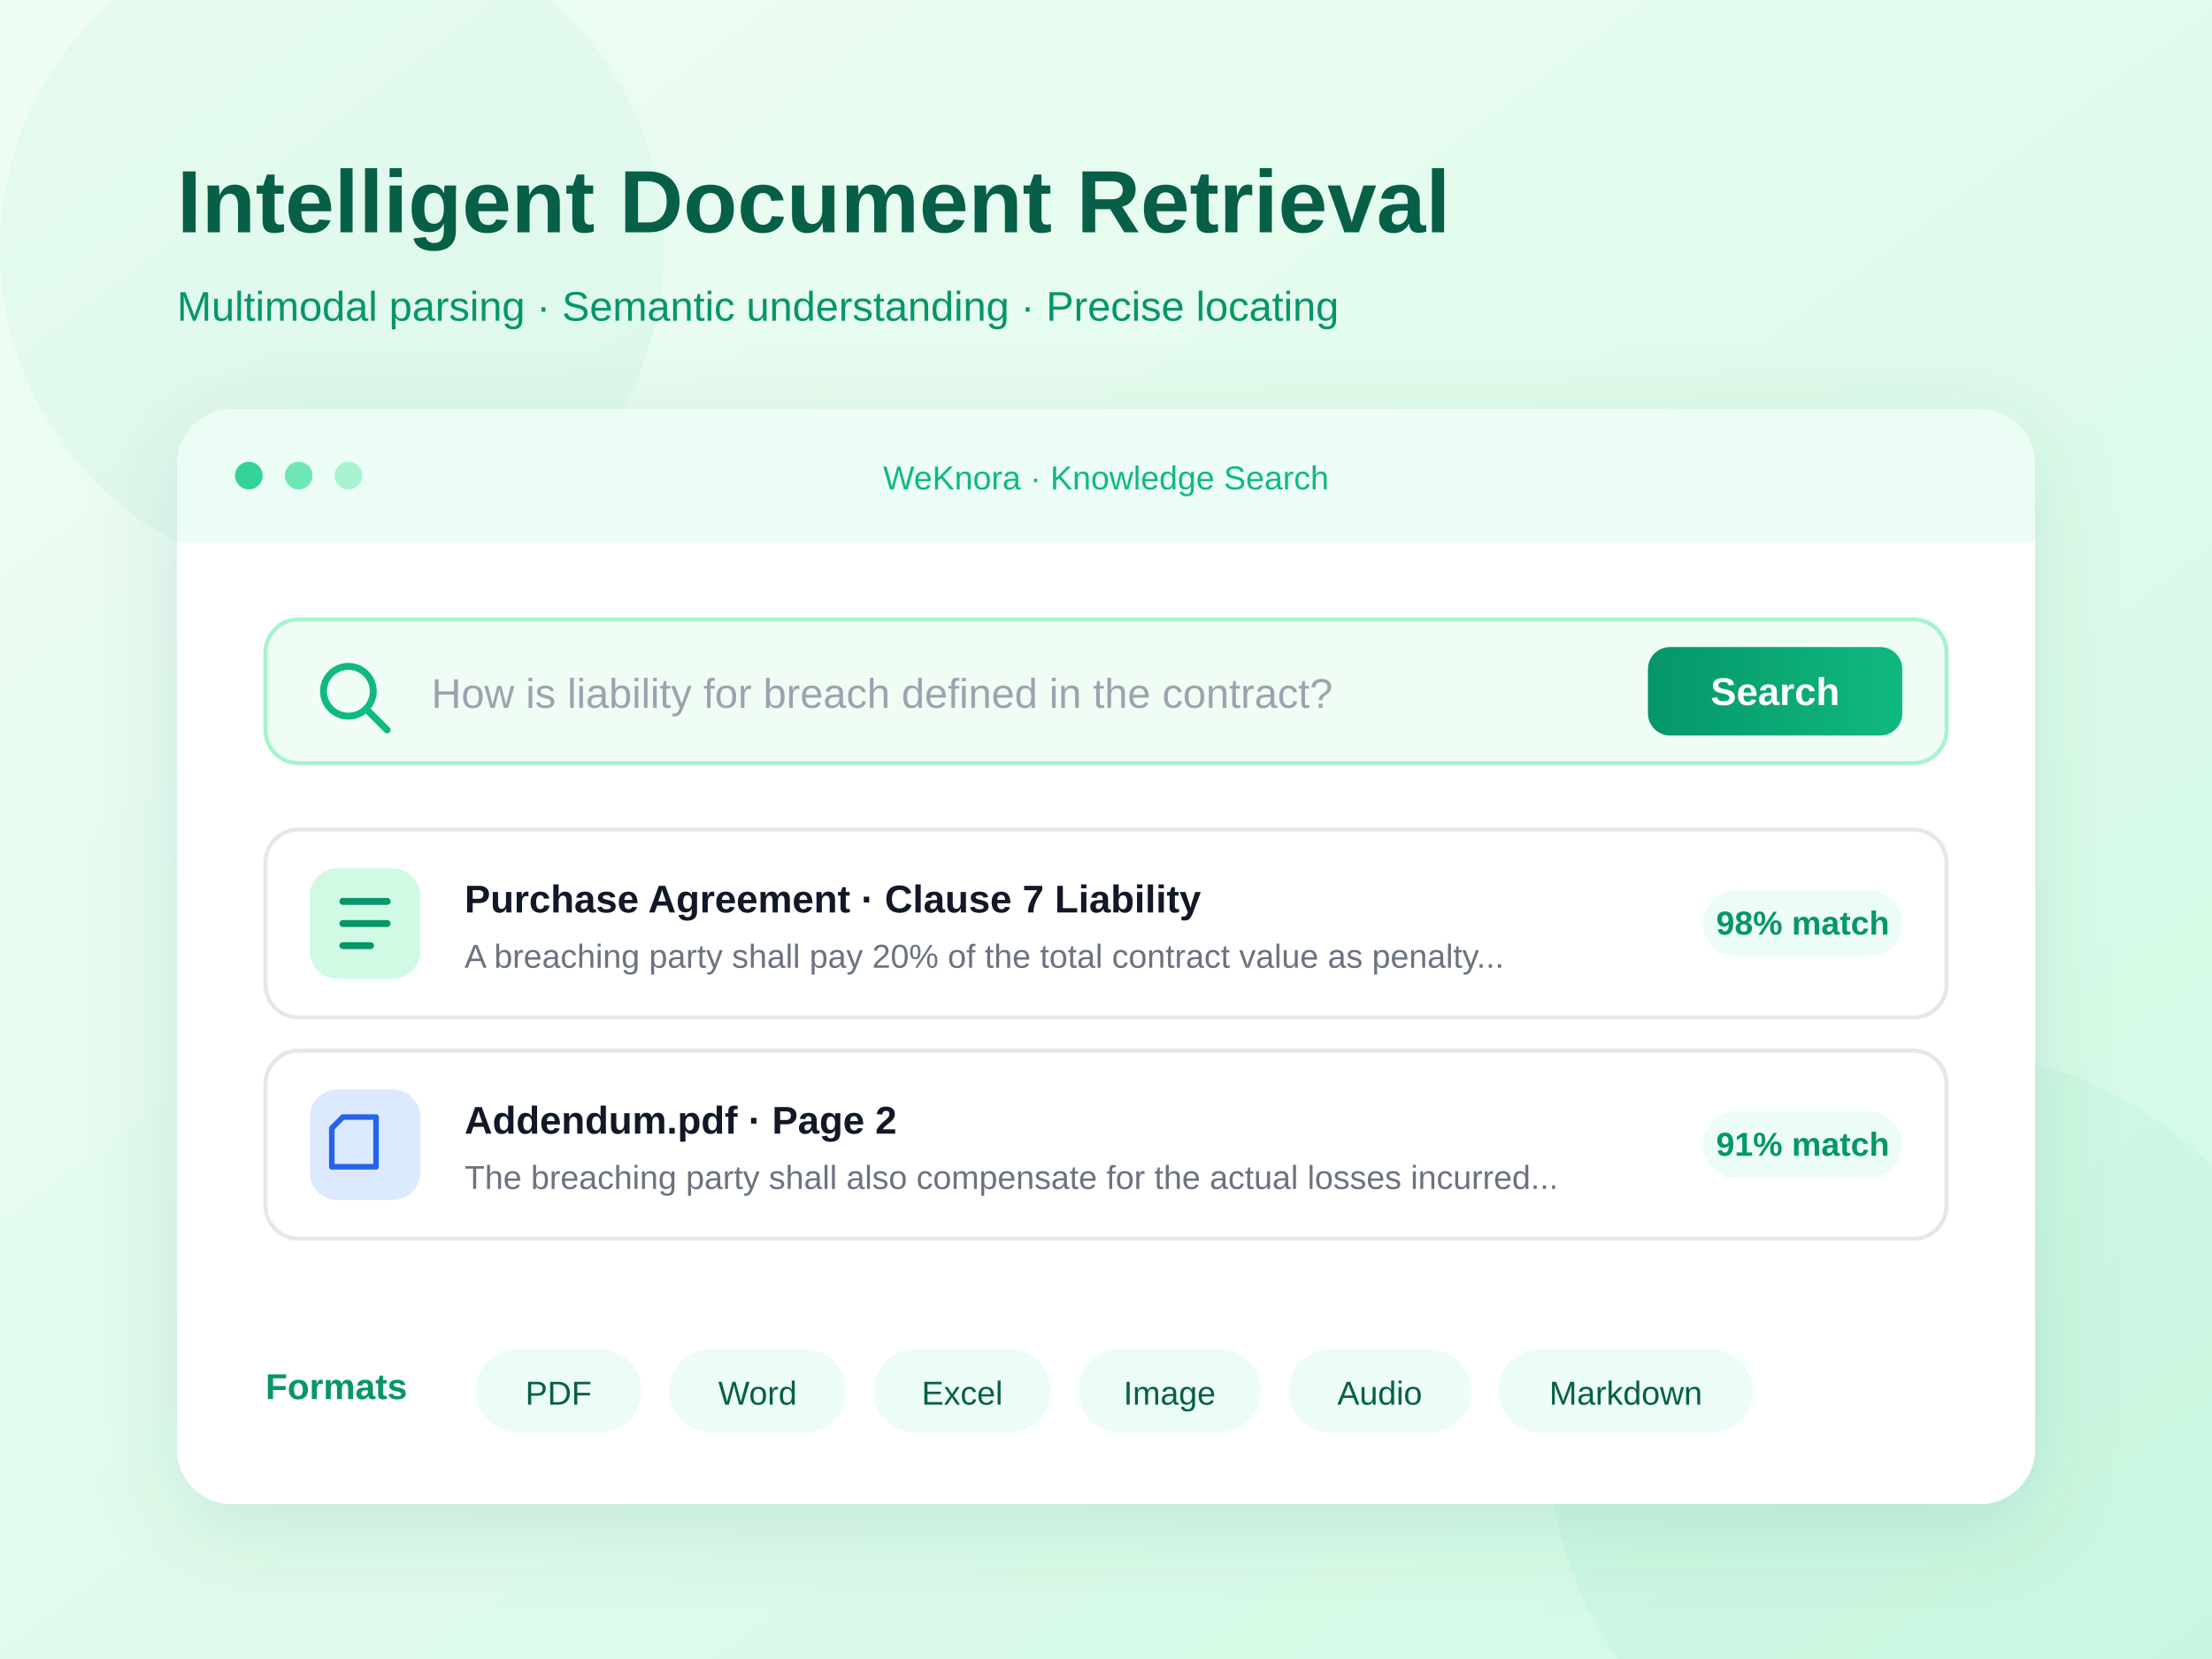
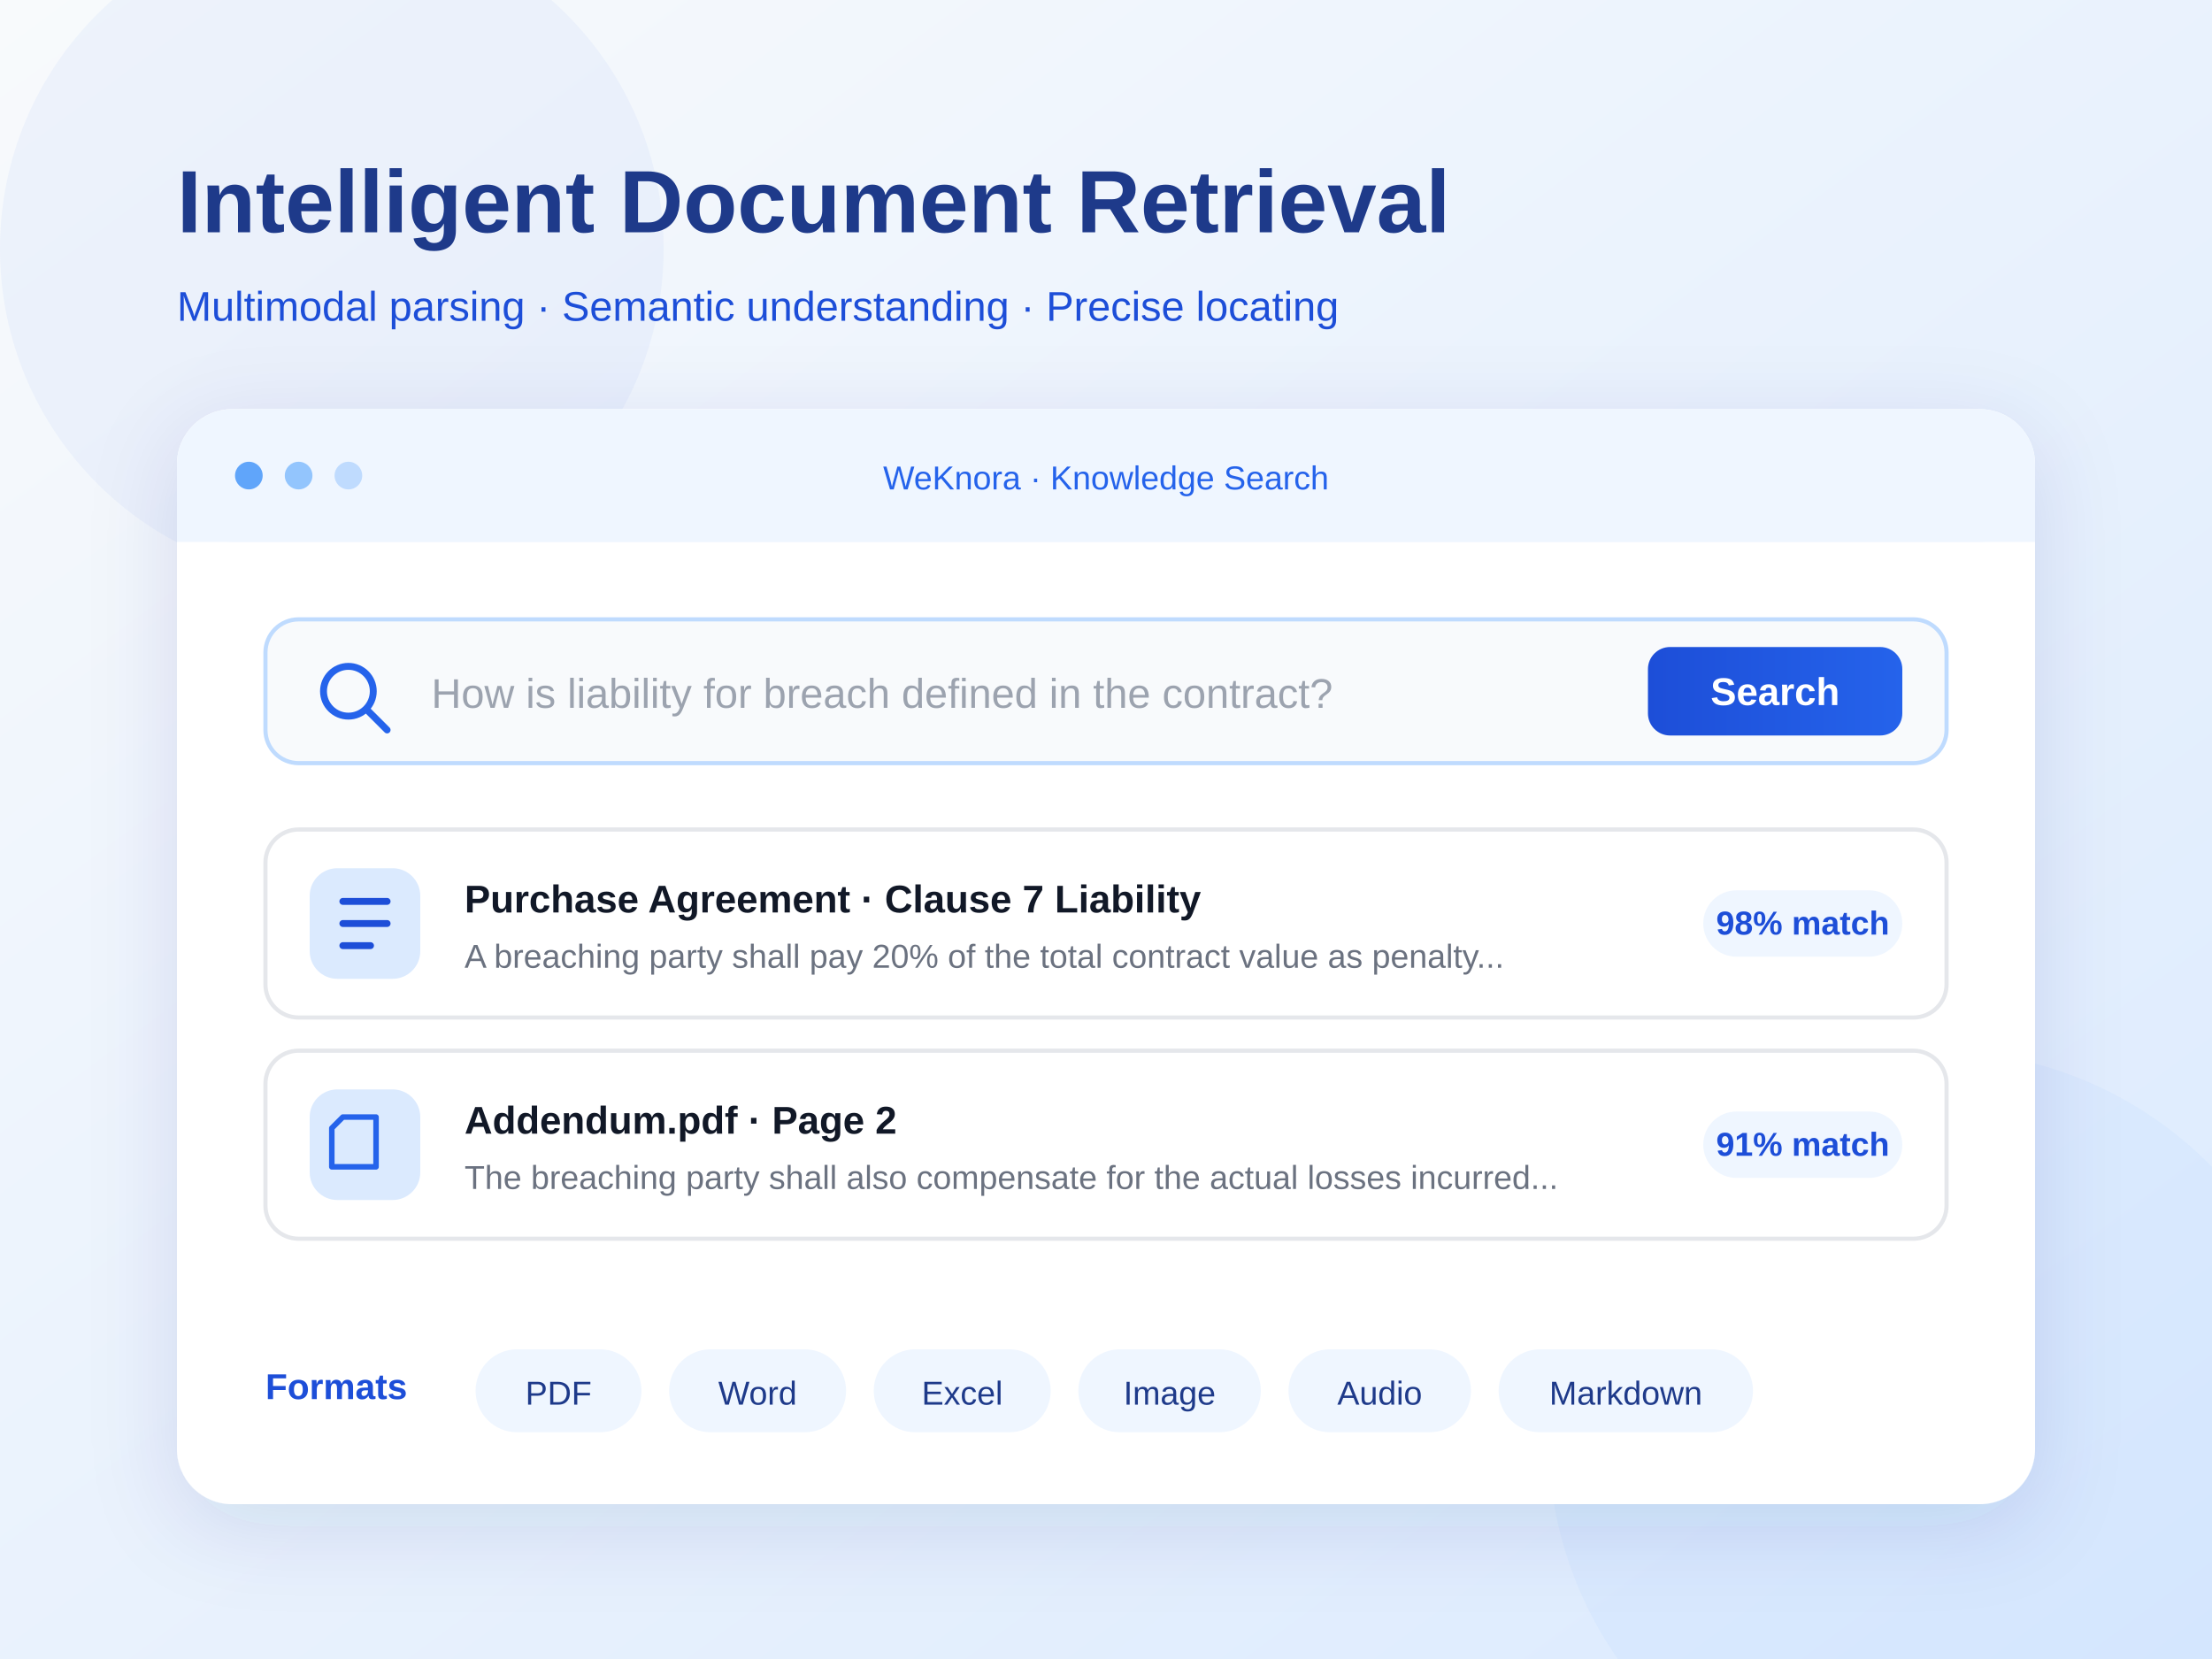
<svg xmlns="http://www.w3.org/2000/svg" viewBox="0 0 800 600">
  <defs>
    <linearGradient id="bg1" x1="0%" y1="0%" x2="100%" y2="100%">
-       <stop offset="0%" stop-color="#F0FDF4" />
-       <stop offset="100%" stop-color="#D1FAE5" />
+       <stop offset="0%" stop-color="#F8FAFC" />
+       <stop offset="100%" stop-color="#DBEAFE" />
    </linearGradient>
    <linearGradient id="brand1" x1="0%" y1="0%" x2="100%" y2="0%">
-       <stop offset="0%" stop-color="#059669" />
-       <stop offset="100%" stop-color="#10B981" />
+       <stop offset="0%" stop-color="#1D4ED8" />
+       <stop offset="100%" stop-color="#2563EB" />
    </linearGradient>
    <filter id="soft1" x="-20%" y="-20%" width="140%" height="140%">
-       <feDropShadow dx="0" dy="8" stdDeviation="16" flood-color="#065F46" flood-opacity="0.12" />
+       <feDropShadow dx="0" dy="8" stdDeviation="16" flood-color="#1E3A8A" flood-opacity="0.12" />
    </filter>
  </defs>
  <rect width="800" height="600" fill="url(#bg1)" />
-   <circle cx="120" cy="90" r="120" fill="#10B981" opacity="0.05" />
-   <circle cx="700" cy="520" r="140" fill="#34D399" opacity="0.06" />
-   <text x="64" y="84" font-family="Arial, sans-serif" font-size="32" font-weight="700" fill="#065F46">Intelligent Document Retrieval</text>
-   <text x="64" y="116" font-family="Arial, sans-serif" font-size="15" fill="#059669">Multimodal parsing · Semantic understanding · Precise locating</text>
+   <circle cx="120" cy="90" r="120" fill="#2563EB" opacity="0.05" />
+   <circle cx="700" cy="520" r="140" fill="#60A5FA" opacity="0.06" />
+   <text x="64" y="84" font-family="Arial, sans-serif" font-size="32" font-weight="700" fill="#1E3A8A">Intelligent Document Retrieval</text>
+   <text x="64" y="116" font-family="Arial, sans-serif" font-size="15" fill="#1D4ED8">Multimodal parsing · Semantic understanding · Precise locating</text>
  <g filter="url(#soft1)">
    <rect x="64" y="148" width="672" height="396" rx="20" fill="#FFFFFF" />
  </g>
-   <rect x="64" y="148" width="672" height="48" rx="20" fill="#ECFDF5" />
-   <rect x="64" y="176" width="672" height="20" fill="#ECFDF5" />
-   <circle cx="90" cy="172" r="5" fill="#34D399" />
-   <circle cx="108" cy="172" r="5" fill="#6EE7B7" />
-   <circle cx="126" cy="172" r="5" fill="#A7F3D0" />
-   <text x="400" y="177" font-family="Arial, sans-serif" font-size="12" fill="#10B981" text-anchor="middle">WeKnora · Knowledge Search</text>
+   <rect x="64" y="148" width="672" height="48" rx="20" fill="#EFF6FF" />
+   <rect x="64" y="176" width="672" height="20" fill="#EFF6FF" />
+   <circle cx="90" cy="172" r="5" fill="#60A5FA" />
+   <circle cx="108" cy="172" r="5" fill="#93C5FD" />
+   <circle cx="126" cy="172" r="5" fill="#BFDBFE" />
+   <text x="400" y="177" font-family="Arial, sans-serif" font-size="12" fill="#2563EB" text-anchor="middle">WeKnora · Knowledge Search</text>
  <g transform="translate(96, 224)">
-     <rect width="608" height="52" rx="12" fill="#F0FDF4" stroke="#A7F3D0" stroke-width="1.5" />
-     <circle cx="30" cy="26" r="9" fill="none" stroke="#10B981" stroke-width="2.5" />
-     <line x1="37" y1="33" x2="44" y2="40" stroke="#10B981" stroke-width="2.5" stroke-linecap="round" />
+     <rect width="608" height="52" rx="12" fill="#F8FAFC" stroke="#BFDBFE" stroke-width="1.5" />
+     <circle cx="30" cy="26" r="9" fill="none" stroke="#2563EB" stroke-width="2.5" />
+     <line x1="37" y1="33" x2="44" y2="40" stroke="#2563EB" stroke-width="2.5" stroke-linecap="round" />
    <text x="60" y="32" font-family="Arial, sans-serif" font-size="15" fill="#9CA3AF">How is liability for breach defined in the contract?</text>
    <rect x="500" y="10" width="92" height="32" rx="8" fill="url(#brand1)" />
    <text x="546" y="31" font-family="Arial, sans-serif" font-size="14" font-weight="600" fill="#FFFFFF" text-anchor="middle">Search</text>
  </g>
  <g transform="translate(96, 300)">
    <rect width="608" height="68" rx="12" fill="#FFFFFF" stroke="#E5E7EB" stroke-width="1.5" />
-     <rect x="16" y="14" width="40" height="40" rx="10" fill="#D1FAE5" />
-     <path d="M28 26 H44 M28 34 H44 M28 42 H38" stroke="#059669" stroke-width="2.5" stroke-linecap="round" />
+     <rect x="16" y="14" width="40" height="40" rx="10" fill="#DBEAFE" />
+     <path d="M28 26 H44 M28 34 H44 M28 42 H38" stroke="#1D4ED8" stroke-width="2.5" stroke-linecap="round" />
    <text x="72" y="30" font-family="Arial, sans-serif" font-size="14" font-weight="600" fill="#111827">Purchase Agreement · Clause 7 Liability</text>
    <text x="72" y="50" font-family="Arial, sans-serif" font-size="12" fill="#6B7280">A breaching party shall pay 20% of the total contract value as penalty...</text>
-     <rect x="520" y="22" width="72" height="24" rx="12" fill="#ECFDF5" />
-     <text x="556" y="38" font-family="Arial, sans-serif" font-size="12" font-weight="600" fill="#059669" text-anchor="middle">98% match</text>
+     <rect x="520" y="22" width="72" height="24" rx="12" fill="#EFF6FF" />
+     <text x="556" y="38" font-family="Arial, sans-serif" font-size="12" font-weight="600" fill="#1D4ED8" text-anchor="middle">98% match</text>
  </g>
  <g transform="translate(96, 380)">
    <rect width="608" height="68" rx="12" fill="#FFFFFF" stroke="#E5E7EB" stroke-width="1.5" />
    <rect x="16" y="14" width="40" height="40" rx="10" fill="#DBEAFE" />
    <path d="M28 24 h12 v18 h-16 v-14 z" fill="none" stroke="#2563EB" stroke-width="2" stroke-linejoin="round" />
    <text x="72" y="30" font-family="Arial, sans-serif" font-size="14" font-weight="600" fill="#111827">Addendum.pdf · Page 2</text>
    <text x="72" y="50" font-family="Arial, sans-serif" font-size="12" fill="#6B7280">The breaching party shall also compensate for the actual losses incurred...</text>
-     <rect x="520" y="22" width="72" height="24" rx="12" fill="#ECFDF5" />
-     <text x="556" y="38" font-family="Arial, sans-serif" font-size="12" font-weight="600" fill="#059669" text-anchor="middle">91% match</text>
+     <rect x="520" y="22" width="72" height="24" rx="12" fill="#EFF6FF" />
+     <text x="556" y="38" font-family="Arial, sans-serif" font-size="12" font-weight="600" fill="#1D4ED8" text-anchor="middle">91% match</text>
  </g>
  <g transform="translate(96, 472)">
-     <text x="0" y="34" font-family="Arial, sans-serif" font-size="13" font-weight="600" fill="#059669">Formats</text>
-     <g font-family="Arial, sans-serif" font-size="12" fill="#065F46" text-anchor="middle">
-       <rect x="76" y="16" width="60" height="30" rx="15" fill="#ECFDF5" />
+     <text x="0" y="34" font-family="Arial, sans-serif" font-size="13" font-weight="600" fill="#1D4ED8">Formats</text>
+     <g font-family="Arial, sans-serif" font-size="12" fill="#1E3A8A" text-anchor="middle">
+       <rect x="76" y="16" width="60" height="30" rx="15" fill="#EFF6FF" />
      <text x="106" y="36">PDF</text>
-       <rect x="146" y="16" width="64" height="30" rx="15" fill="#ECFDF5" />
+       <rect x="146" y="16" width="64" height="30" rx="15" fill="#EFF6FF" />
      <text x="178" y="36">Word</text>
-       <rect x="220" y="16" width="64" height="30" rx="15" fill="#ECFDF5" />
+       <rect x="220" y="16" width="64" height="30" rx="15" fill="#EFF6FF" />
      <text x="252" y="36">Excel</text>
-       <rect x="294" y="16" width="66" height="30" rx="15" fill="#ECFDF5" />
+       <rect x="294" y="16" width="66" height="30" rx="15" fill="#EFF6FF" />
      <text x="327" y="36">Image</text>
-       <rect x="370" y="16" width="66" height="30" rx="15" fill="#ECFDF5" />
+       <rect x="370" y="16" width="66" height="30" rx="15" fill="#EFF6FF" />
      <text x="403" y="36">Audio</text>
-       <rect x="446" y="16" width="92" height="30" rx="15" fill="#ECFDF5" />
+       <rect x="446" y="16" width="92" height="30" rx="15" fill="#EFF6FF" />
      <text x="492" y="36">Markdown</text>
    </g>
  </g>
</svg>
